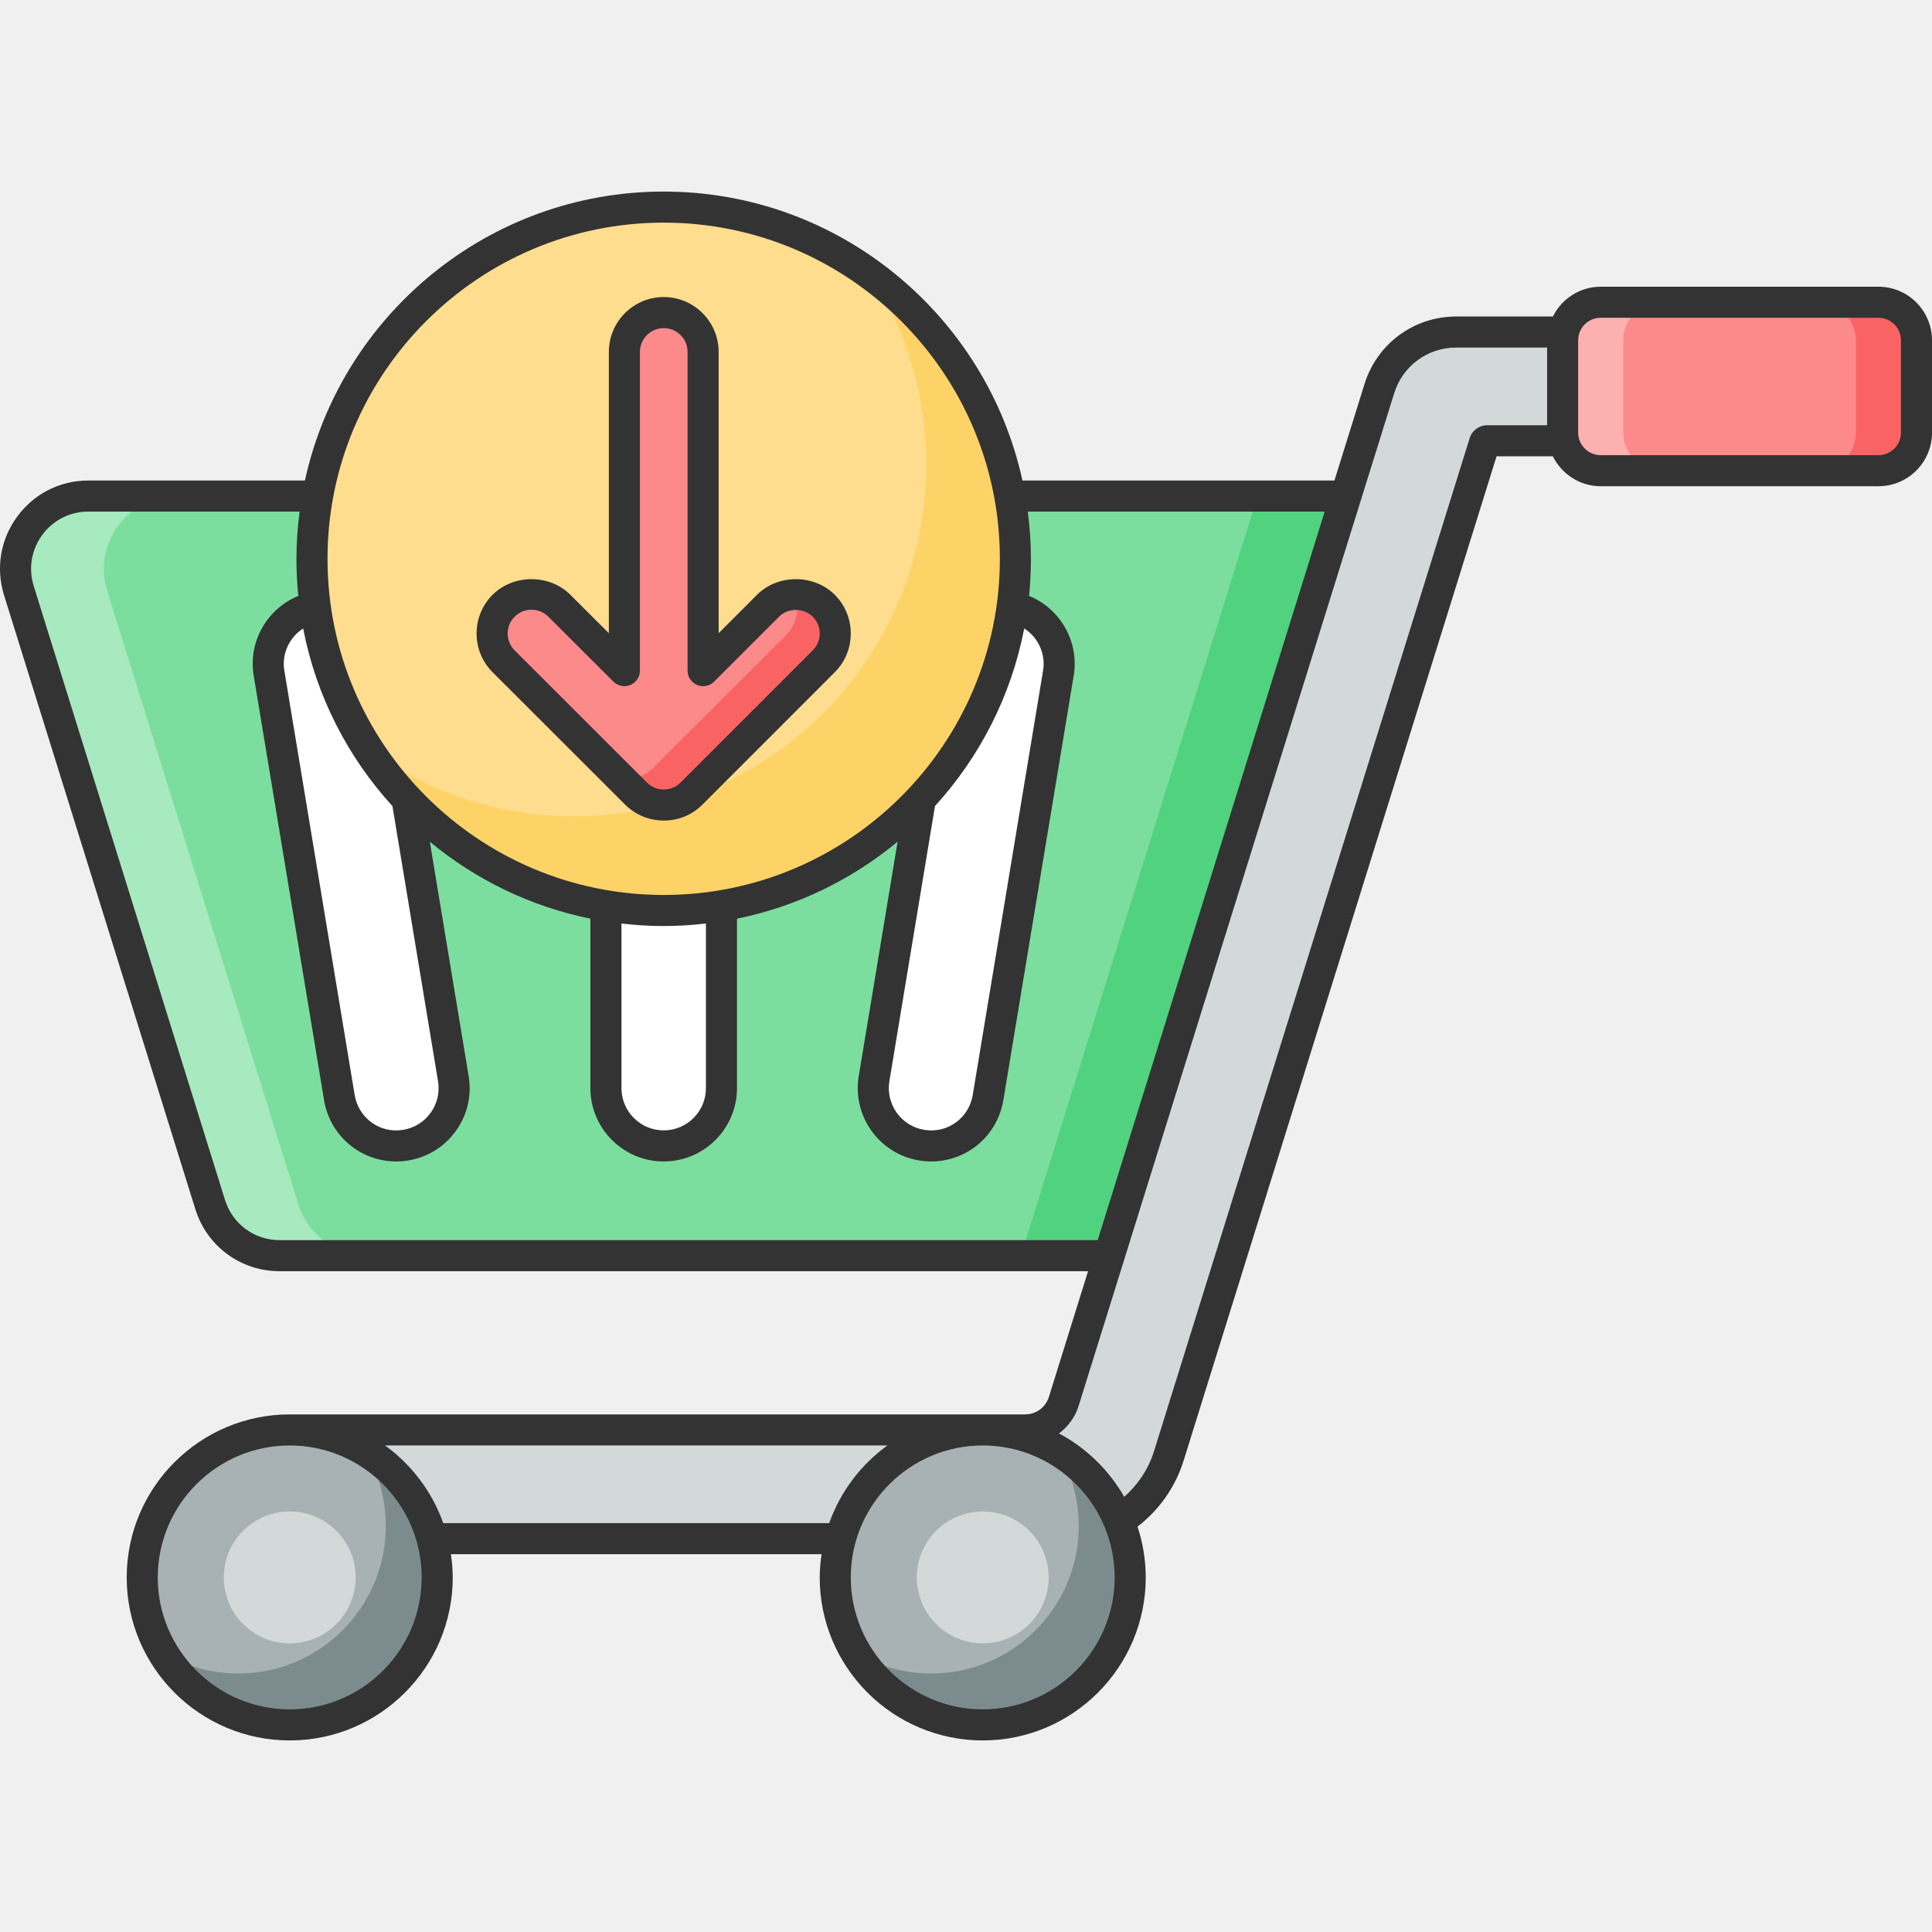
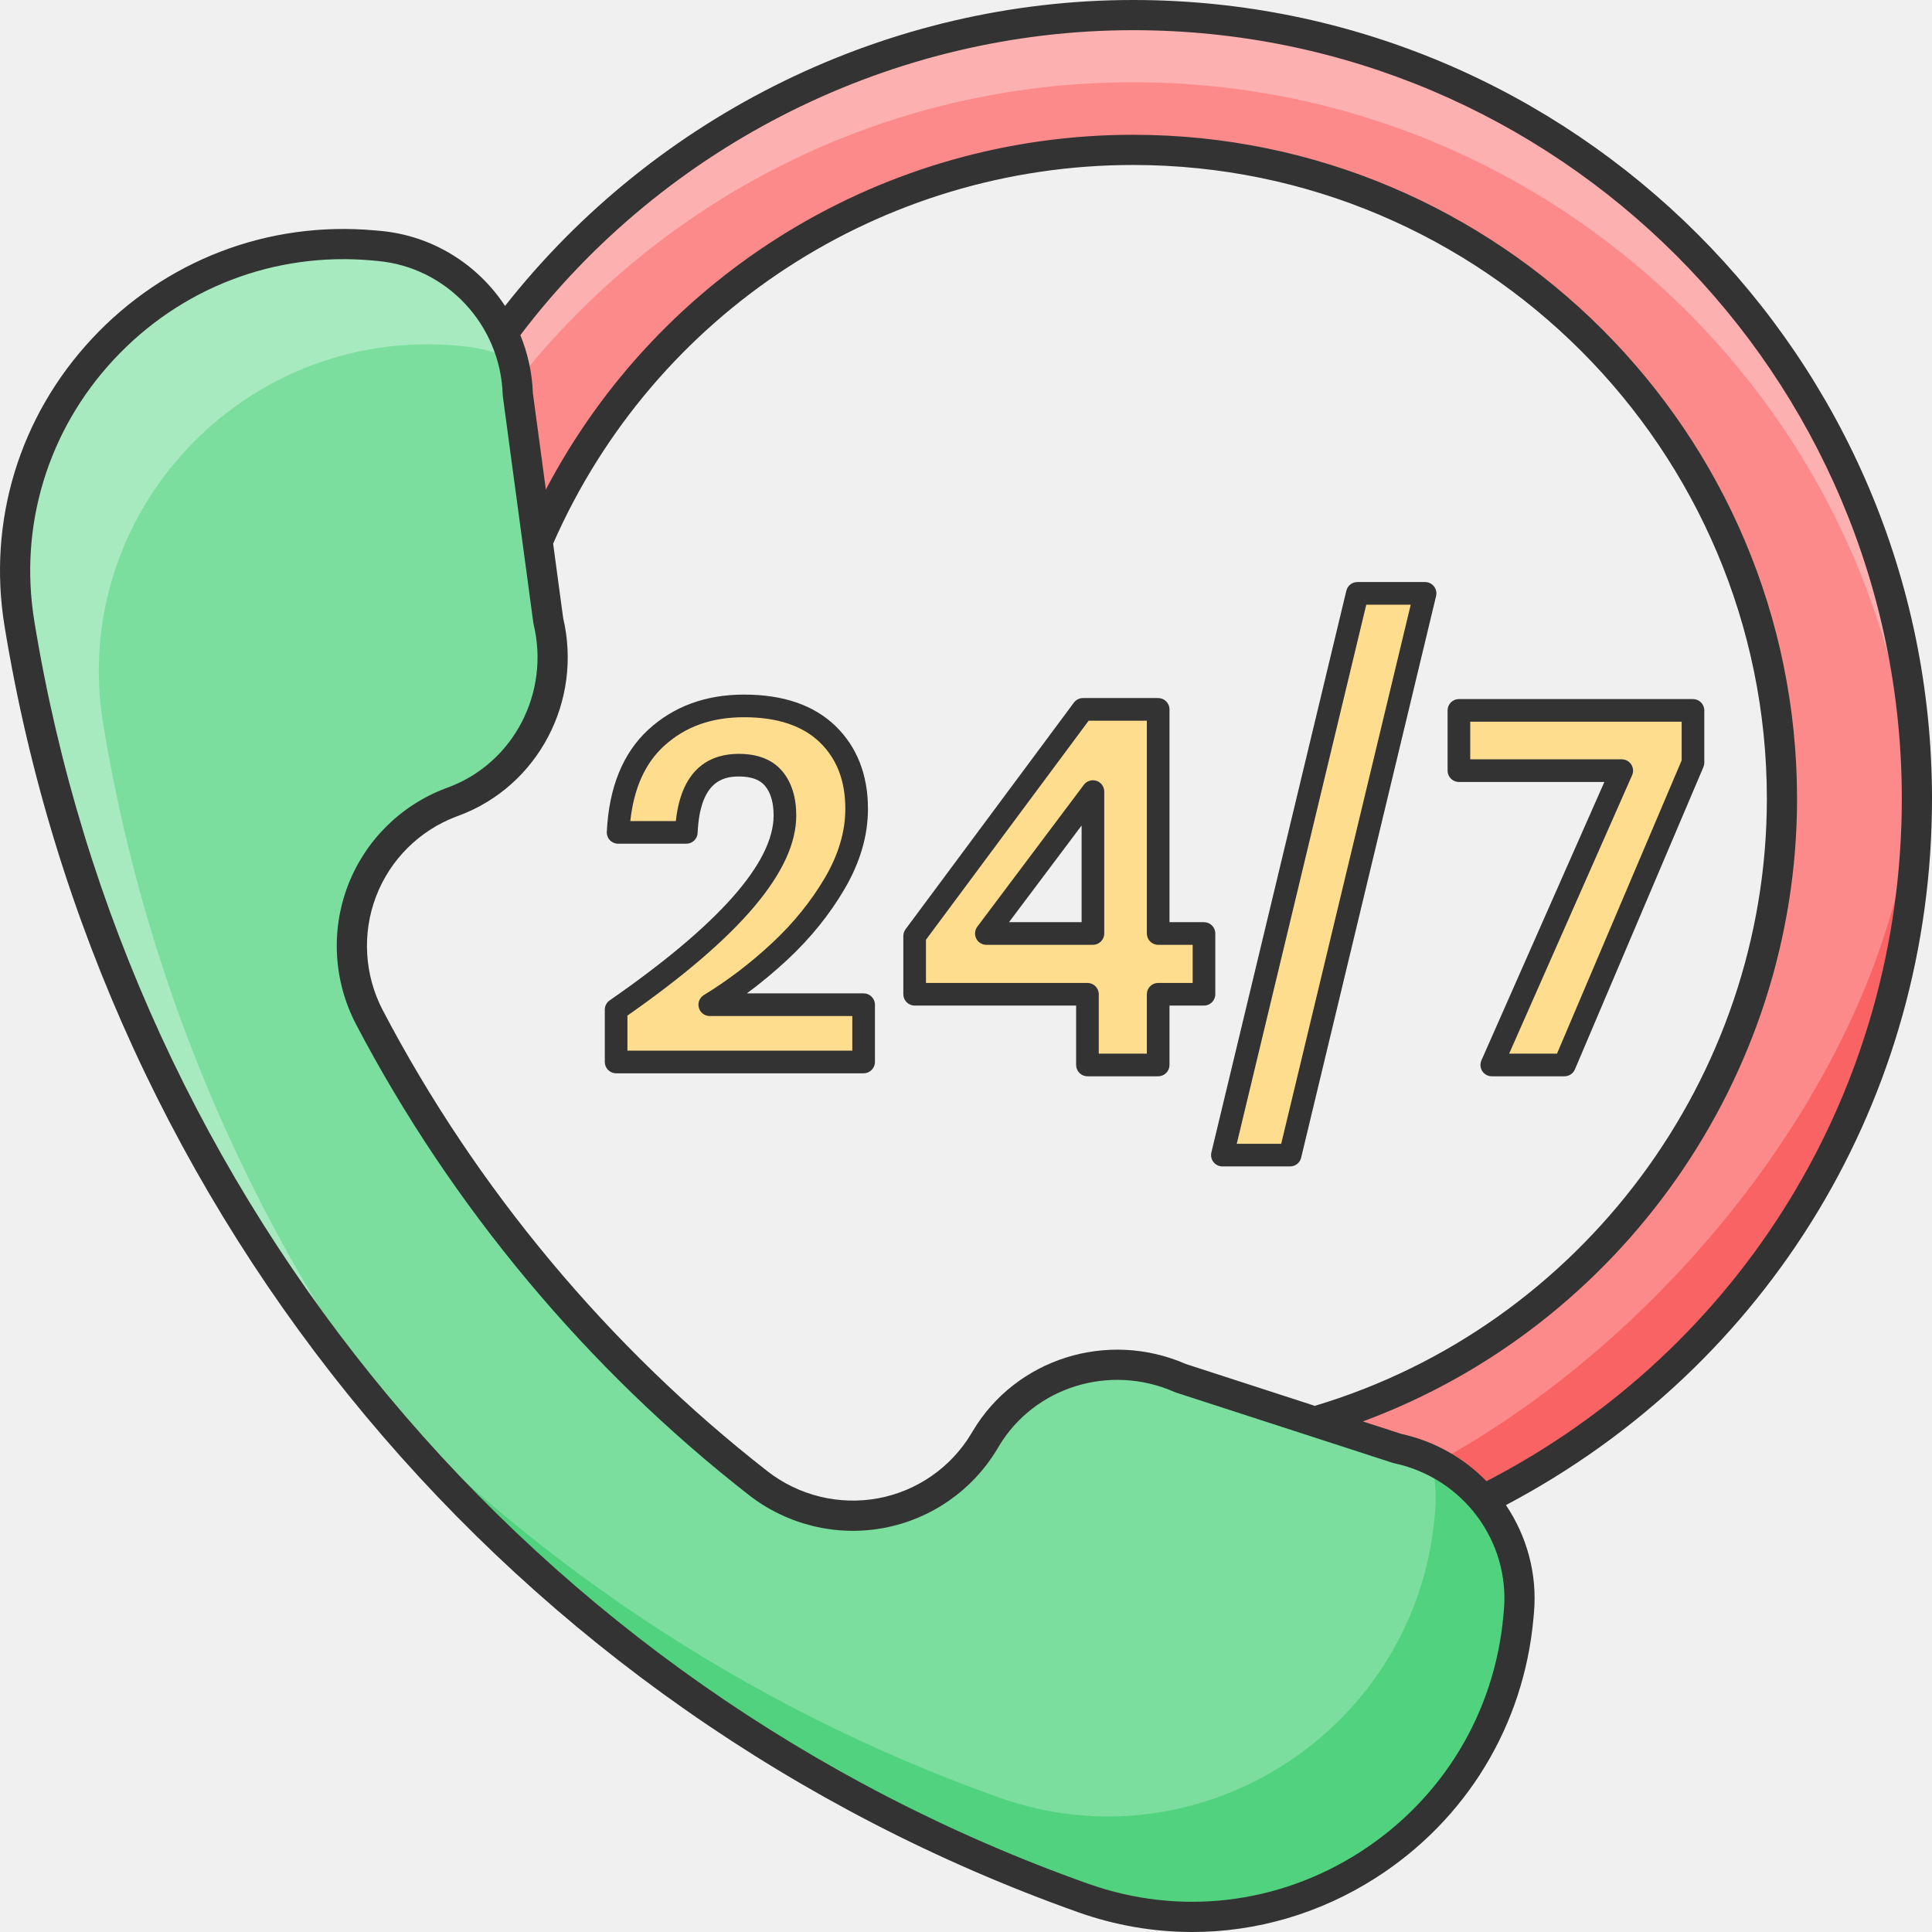
<svg xmlns="http://www.w3.org/2000/svg" viewBox="0 0 512 512" id="Layer_1" version="1.1" xml:space="preserve" fill="#000000">
  <g id="SVGRepo_bgCarrier" stroke-width="0" />
  <g id="SVGRepo_tracerCarrier" stroke-linecap="round" stroke-linejoin="round" />
  <g id="SVGRepo_iconCarrier">
-     <g id="_x30_11_add_to_Cart">
+     <g id="_x30_20_24_x2F_7_Customer_Support">
      <g>
        <g>
-           <path d="M356.655,131.458l-62.727,201.31H74.097c-8.438,0-15.888-5.474-18.398-13.542L4.991,156.482 c-3.828-12.43,5.433-25.025,18.439-25.025L356.655,131.458L356.655,131.458z" style="fill:#7BDE9E;" />
+           <path d="M507.998,211.681c0,81.321-46.76,151.722-114.882,185.802c-5.64-6.72-13.56-11.64-22.76-13.6 l-21.96-7.12c71.561-20.801,123.842-86.842,123.842-165.083c0-95.001-77.001-171.963-171.962-171.963 c-70.721,0-131.442,42.68-157.802,103.721l-5.24-38.88c-0.2-5.84-1.561-11.4-3.92-16.4 c37.84-51.041,98.521-84.161,166.962-84.161C414.957,3.998,507.998,96.919,507.998,211.681z" style="fill:#FC8A8A;" />
        </g>
        <g>
-           <path d="M97.495,332.78H74.117c-8.438,0-15.888-5.474-18.398-13.542L5.011,156.495 c-3.828-12.43,5.433-25.025,18.439-25.025h23.378c-13.006,0-22.267,12.595-18.439,25.025l50.708,162.743 C81.607,327.306,89.057,332.78,97.495,332.78z" style="fill:#A7EABF;" />
+           <path d="M507.998,211.681c0,3.04-0.08,6.08-0.2,9.08c-4.56-110.722-95.761-198.963-207.523-198.963 c-66.281,0-125.242,31.041-163.283,79.361c-0.52-4.6-1.8-9-3.68-13c37.84-51.041,98.521-84.161,166.962-84.161 C414.957,3.998,507.998,96.919,507.998,211.681z" style="fill:#FCB0B0;" />
        </g>
        <g>
-           <polygon points="356.655,131.47 293.928,332.78 270.55,332.78 333.277,131.47 " style="fill:#51D27F;" />
-         </g>
-         <path d="M422.345,87.994v28.811H394.11c-0.33,0-0.617,0.247-0.7,0.535l-83.635,268.4 c-4.075,13.171-16.093,22.02-29.882,22.02H76.772v-28.811h194.889c4.733,0,8.849-3.046,10.249-7.573l83.636-268.4 c2.799-8.973,10.948-14.982,20.332-14.982H422.345z" style="fill:#D3D9D9;" />
-         <g>
-           <g>
-             <path d="M105.022,303.684c-7.355,0-13.844-5.318-15.087-12.81L71.29,178.376 c-1.38-8.342,4.259-16.223,12.601-17.607c8.372-1.38,16.223,4.267,17.607,12.601l18.645,112.498 c1.38,8.342-4.259,16.223-12.601,17.607C106.697,303.616,105.851,303.684,105.022,303.684z" style="fill:#FFFFFF;" />
-             <path d="M246.754,303.684c-0.829,0-1.674-0.068-2.52-0.209c-8.342-1.384-13.981-9.265-12.601-17.607 l18.645-112.498c1.38-8.334,9.256-13.976,17.607-12.601c8.342,1.384,13.981,9.265,12.601,17.607l-18.645,112.498 C260.598,298.366,254.11,303.684,246.754,303.684z" style="fill:#FFFFFF;" />
-           </g>
-           <path d="M175.886,303.68c-8.453,0-15.309-6.856-15.309-15.309V175.873c0-8.453,6.856-15.309,15.309-15.309 s15.309,6.856,15.309,15.309v112.498C191.195,296.824,184.34,303.68,175.886,303.68z" style="fill:#FFFFFF;" />
-         </g>
-         <g>
-           <path d="M507.883,90.167v24.507c0,5.536-4.53,10.066-10.066,10.066h-73.598 c-5.575,0-10.105-4.491-10.105-10.066V90.167c0-5.575,4.53-10.066,10.066-10.066h73.637 C503.353,80.101,507.883,84.63,507.883,90.167z" style="fill:#FC8A8A;" />
-         </g>
-         <g>
-           <path d="M440.311,124.72h-16.094c-5.556,0-10.084-4.487-10.084-10.043V90.146 c0-5.556,4.528-10.043,10.043-10.043h16.093c-5.557,0-10.084,4.487-10.084,10.043v24.531 C430.185,120.234,434.713,124.72,440.311,124.72z" style="fill:#FCB0B0;" />
-         </g>
-         <g>
-           <path d="M507.883,90.146v24.531c0,5.515-4.527,10.043-10.043,10.043h-16.093 c5.556,0,10.084-4.528,10.084-10.043V90.146c0-5.515-4.527-10.043-10.084-10.043h16.093 C503.356,80.103,507.883,84.631,507.883,90.146z" style="fill:#F96364;" />
+           <path d="M507.998,211.681c0,81.321-46.76,151.722-114.882,185.802c-3.399-4.04-7.64-7.44-12.48-9.92 c63.44-34.4,123.961-109.522,127.161-184.603C507.918,205.841,507.998,208.761,507.998,211.681z" style="fill:#F96364;" />
        </g>
        <g>
          <g>
-             <path d="M115.864,418.033c0,21.559-17.525,39.085-39.084,39.085c-21.607,0-39.085-17.526-39.085-39.085 c0-21.607,17.478-39.085,39.085-39.085C98.339,378.948,115.864,396.426,115.864,418.033z" style="fill:#A8B2B4;" />
+             <g>
+               <path d="M287.022,502.978C139.006,450.349,30.453,320.286,5.144,165.244 C-3.981,109.309,42.606,59.956,99.018,65.041c0.46,0.042,0.921,0.083,1.382,0.125c20.537,1.851,36.197,18.791,36.829,39.387 l8.07,59.921c4.826,20.077-5.654,40.633-24.988,47.883l-0.79,0.294c-22.875,8.622-32.943,35.287-21.623,56.946 c25.138,47.987,60.324,90.146,103.043,123.461c19.285,15.01,47.321,9.873,59.894-11.091l0.431-0.724 c10.59-17.726,32.688-24.361,51.579-16.022l57.511,18.656c20.15,4.305,34.016,22.742,32.166,43.279l-0.125,1.382 C397.312,484.949,340.424,521.959,287.022,502.978z" style="fill:#7BDE9E;" />
+             </g>
          </g>
          <g>
-             <path d="M76.779,435.512c-9.636,0-17.476-7.84-17.476-17.481c0-9.636,7.84-17.476,17.476-17.476 s17.476,7.84,17.476,17.476C94.255,427.672,86.415,435.512,76.779,435.512z" style="fill:#D3D9D9;" />
+             <g>
+               <path d="M27.337,191.817c11.776,71.8,41.329,138.232,84.405,194.127 C56.607,325.066,18.783,248.799,5.13,165.21C-3.977,109.302,42.57,59.982,99.044,65.073l1.356,0.122 c17.356,1.564,31.213,13.886,35.429,30.054c-4.07-1.87-8.47-3.087-13.216-3.515l-1.425-0.128 C64.783,86.521,18.229,135.908,27.337,191.817z" style="fill:#A7EABF;" />
+             </g>
          </g>
          <g>
-             <path d="M299.516,418.033c0,21.559-17.525,39.085-39.084,39.085c-21.607,0-39.085-17.526-39.085-39.085 c0-21.607,17.478-39.085,39.085-39.085C281.99,378.948,299.516,396.426,299.516,418.033z" style="fill:#A8B2B4;" />
+             <g>
+               <path d="M402.523,427.141l-0.128,1.424c-5.085,56.406-62.002,93.377-115.38,74.418 c-79.467-28.282-147.56-78.846-197.493-143.629c47.186,52.028,107.009,92.755,175.287,117.022 c53.377,18.959,110.294-18.012,115.379-74.418l0.128-1.424c0.428-4.746,0.023-9.361-1.157-13.705 C394.374,393.942,404.087,409.785,402.523,427.141z" style="fill:#51D27F;" />
+             </g>
          </g>
-           <g>
-             <path d="M115.878,418.047c0,21.559-17.526,39.085-39.085,39.085c-14.309,0-26.793-7.682-33.563-19.11 c5.858,3.505,12.676,5.474,19.927,5.474c21.559,0,39.085-17.526,39.085-39.085c0-7.25-1.969-14.069-5.474-19.927 C108.195,391.254,115.878,403.739,115.878,418.047z" style="fill:#7C8B8E;" />
-           </g>
-           <g>
-             <path d="M299.518,418.047c0,21.559-17.526,39.085-39.085,39.085c-14.309,0-26.792-7.682-33.611-19.11 c5.858,3.457,12.677,5.474,19.975,5.474c21.559,0,39.084-17.526,39.084-39.085c0-7.25-1.968-14.069-5.473-19.927 C291.835,391.254,299.518,403.739,299.518,418.047z" style="fill:#7C8B8E;" />
-           </g>
-           <g>
-             <path d="M260.431,435.512c-9.636,0-17.476-7.84-17.476-17.481c0-9.636,7.84-17.476,17.476-17.476 s17.476,7.84,17.476,17.476C277.907,427.672,270.067,435.512,260.431,435.512z" style="fill:#D3D9D9;" />
-           </g>
-         </g>
-         <g>
-           <path d="M269.09,148.089c0,51.465-41.74,93.205-93.206,93.205c-51.466,0-93.206-41.74-93.206-93.205 c0-51.467,41.74-93.207,93.206-93.207C227.35,54.882,269.09,96.622,269.09,148.089z" style="fill:#FEDD8E;" />
-         </g>
-         <g>
-           <path d="M269.088,148.098c0,51.449-41.735,93.185-93.184,93.185c-32.845,0-61.739-16.999-78.326-42.682 c15.352,11.154,34.244,17.739,54.66,17.739c51.449,0,93.225-41.735,93.225-93.226c0-18.645-5.474-35.973-14.9-50.544 C253.9,89.529,269.088,117.023,269.088,148.098z" style="fill:#FDD367;" />
-         </g>
-         <path d="M497.818,75.985h-73.64c-5.55,0-10.317,3.237-12.644,7.894h-25.653 c-11.178,0-20.929,7.183-24.266,17.87l-7.975,25.592h-82.682c-9.536-43.726-48.532-76.575-95.074-76.575 S90.346,83.615,80.81,127.341H23.43c-7.508,0-14.37,3.465-18.827,9.502c-4.47,6.053-5.76,13.654-3.541,20.865l50.706,162.74 c3.063,9.832,12.038,16.436,22.332,16.436h214.248l-10.369,33.277c-0.864,2.794-3.401,4.671-6.315,4.671H76.773 c-0.001,0-0.003,0-0.004,0c-23.814,0.006-43.189,19.385-43.189,43.201c0,23.819,19.382,43.201,43.201,43.201 c23.819,0,43.201-19.382,43.201-43.201c0-2.096-0.201-4.141-0.491-6.158h98.233c-0.29,2.017-0.491,4.062-0.491,6.158 c0,23.819,19.382,43.201,43.201,43.201s43.197-19.382,43.197-43.201c0-4.704-0.781-9.222-2.177-13.465 c5.66-4.338,10.021-10.385,12.254-17.602l82.897-266.044h14.912c2.326,4.68,7.119,7.934,12.702,7.934h73.6 c7.818,0,14.181-6.363,14.181-14.185V90.164C511.999,82.348,505.636,75.985,497.818,75.985z M247.781,213.611 c11.835-12.975,20.196-29.158,23.649-47.069c3.624,2.34,5.743,6.641,4.997,11.164l-18.646,112.497 c-0.997,6.025-6.6,10.254-12.874,9.213c-6.085-1.009-10.217-6.785-9.213-12.874L247.781,213.611z M175.884,58.999 c49.126,0,89.091,39.965,89.091,89.091c0,49.122-39.965,89.087-89.091,89.087c-49.126,0-89.091-39.965-89.091-89.087 C86.793,98.965,126.758,58.999,175.884,58.999z M164.694,244.746c3.675,0.423,7.404,0.663,11.19,0.663 c3.787,0,7.518-0.241,11.194-0.664v43.624c0,6.174-5.02,11.194-11.19,11.194c-6.174,0-11.194-5.02-11.194-11.194V244.746z M104,213.624l12.083,72.917c0.486,2.95-0.201,5.913-1.941,8.344c-1.74,2.432-4.321,4.04-7.275,4.53 c-6.242,1.049-11.873-3.187-12.87-9.213L75.351,177.705c-0.746-4.521,1.372-8.815,4.99-11.156 C83.794,184.464,92.16,200.649,104,213.624z M74.099,328.652c-6.672,0-12.489-4.281-14.47-10.652L8.928,155.268 c-1.443-4.675-0.603-9.606,2.295-13.537c2.89-3.911,7.339-6.158,12.207-6.158h55.963c-0.529,4.102-0.832,8.273-0.832,12.517 c0,3.319,0.17,6.598,0.495,9.833c-8.198,3.354-13.333,12.023-11.826,21.125l18.646,112.496c1.56,9.418,9.611,16.255,19.145,16.255 c1.057,0,2.126-0.089,3.191-0.265c5.121-0.848,9.602-3.638,12.625-7.858c3.019-4.22,4.212-9.361,3.364-14.478l-10.296-62.132 c12.085,10.006,26.619,17.152,42.556,20.393v44.91c0,10.712,8.714,19.426,19.426,19.426c10.708,0,19.422-8.714,19.422-19.426 v-44.911c15.941-3.242,30.478-10.391,42.564-20.402l-10.3,62.142c-1.749,10.567,5.426,20.588,15.985,22.336 c1.069,0.177,2.146,0.265,3.195,0.265c9.534,0,17.585-6.837,19.145-16.255l18.646-112.496c1.506-9.104-3.63-17.775-11.834-21.127 c0.326-3.234,0.495-6.512,0.495-9.831c0-4.244-0.303-8.415-0.832-12.517h78.685l-60.159,193.079L74.099,328.652L74.099,328.652z M76.78,453.002c-19.281,0-34.969-15.688-34.969-34.969s15.688-34.969,34.969-34.969s34.969,15.688,34.969,34.969 S96.062,453.002,76.78,453.002z M117.464,403.643c-2.956-8.331-8.385-15.482-15.421-20.58h133.126 c-7.036,5.098-12.464,12.248-15.421,20.58H117.464z M260.433,453.002c-19.281,0-34.969-15.688-34.969-34.969 s15.688-34.969,34.969-34.969s34.965,15.688,34.965,34.969S279.715,453.002,260.433,453.002z M409.997,112.691h-15.885 c-2.138,0-4.056,1.439-4.634,3.425l-83.633,268.407c-1.505,4.859-4.323,8.958-7.91,12.156c-4.06-7.102-10.058-12.952-17.292-16.8 c2.371-1.811,4.262-4.252,5.197-7.278l83.637-268.399c2.255-7.231,8.847-12.091,16.403-12.091h24.117L409.997,112.691 L409.997,112.691z M503.767,114.673c0,3.284-2.669,5.953-5.949,5.953h-73.6c-3.304,0-5.989-2.669-5.989-5.953V90.166 c0-3.28,2.669-5.949,5.949-5.949h73.64c3.28,0,5.949,2.669,5.949,5.949V114.673z" style="fill:#333333;" />
-         <g>
-           <g>
-             <path d="M218.294,175.261l-35.02,35.021c-2.017,2.051-4.695,3.06-7.373,3.06 c-2.677,0-5.321-1.009-7.372-3.06l-35.055-35.021c-4.069-4.069-4.069-10.677,0-14.745c4.069-4.069,10.677-4.069,14.745,0 l17.249,17.214V93.267c0-5.773,4.66-10.433,10.433-10.433c5.739,0,10.433,4.66,10.433,10.433v84.463l17.215-17.214 c4.069-4.069,10.676-4.069,14.745,0C222.363,164.585,222.363,171.193,218.294,175.261z" style="fill:#FC8A8A;" />
-           </g>
+           <path d="M512,211.683C512,94.963,417.022,0,300.274,0c-64.732,0-126.437,30.25-166.43,81.076 c-7.25-11.013-19.204-18.643-33.073-19.892l-1.395-0.125c-28.332-2.566-55.684,7.938-75.075,28.77 c-19.203,20.633-27.625,48.356-23.106,76.06C26.82,322.856,135.83,453.467,285.684,506.75c9.891,3.516,20.106,5.25,30.262,5.25 c17,0,33.84-4.863,48.7-14.383c23.969-15.352,39.18-40.399,41.735-68.72l0.125-1.383c0.942-10.448-1.901-20.448-7.418-28.65 C468.846,362.05,512,290.784,512,211.683z M398.537,426.795l-0.125,1.383c-2.328,25.84-16.211,48.692-38.083,62.704 c-21.633,13.855-47.868,16.895-71.966,8.328C141.255,446.905,34.246,318.688,9.093,164.6 c-4.121-25.243,3.559-50.509,21.067-69.321c17.692-19.008,42.665-28.594,68.521-26.25l1.359,0.125 c18.352,1.652,32.618,16.922,33.188,35.52c0.008,0.141,0.016,0.277,0.035,0.414l8.07,59.923c0.02,0.133,0.043,0.27,0.074,0.398 c4.375,18.18-5.301,36.754-22.489,43.2l-0.809,0.301c-11.938,4.496-21.387,13.906-25.93,25.817 c-4.563,11.965-3.77,25.348,2.176,36.727c25.239,48.18,61.243,91.318,104.127,124.76c10.125,7.883,23.153,11.067,35.739,8.707 c12.531-2.34,23.481-9.957,30.055-20.918l0.422-0.711c9.422-15.766,29.43-21.961,46.528-14.41 c0.125,0.055,0.254,0.102,0.383,0.145l57.513,18.656c0.133,0.043,0.266,0.078,0.398,0.105 C387.717,391.678,400.194,408.447,398.537,426.795z M314.271,361.478c-20.754-9.059-44.989-1.457-56.446,17.727l-0.418,0.703 c-5.387,8.977-14.371,15.227-24.653,17.149c-10.324,1.918-21.032-0.676-29.352-7.152 c-41.989-32.743-77.243-74.986-101.955-122.158c-4.887-9.348-5.539-20.344-1.793-30.168c3.731-9.77,11.485-17.492,21.258-21.176 l0.805-0.297c20.91-7.844,32.715-30.325,27.52-52.36l-2.651-19.686c26.791-60.984,86.992-100.339,153.688-100.339 c92.615,0,167.963,75.349,167.963,167.963c0,73.825-49.206,139.793-119.802,160.877L314.271,361.478z M393.943,392.538 c-5.956-6.097-13.67-10.589-22.543-12.529l-10.229-3.318c68.314-25.231,115.066-91.367,115.066-165.009 c0-97.025-78.939-175.964-175.964-175.964c-65.729,0-125.399,36.506-155.617,94.017l-3.436-25.516 c-0.192-5.434-1.366-10.622-3.319-15.409c38.394-50.62,98.894-80.811,162.373-80.811C412.608,7.998,504,99.37,504,211.681 C504,288.326,461.898,357.338,393.943,392.538z" style="fill:#333333;" />
        </g>
        <g>
          <g>
-             <path d="M218.298,175.264l-35.027,35.026c-2.017,2.058-4.692,3.046-7.367,3.046 c-2.676,0-5.31-0.988-7.368-3.046l-3.869-3.869c0.37,0.041,0.782,0.082,1.152,0.082c2.675,0,5.35-1.029,7.367-3.087 l35.026-34.985c2.964-2.963,3.787-7.244,2.429-10.948c2.757-0.082,5.556,0.947,7.656,3.046 C222.372,164.603,222.372,171.189,218.298,175.264z" style="fill:#F96364;" />
+             <path d="M208.014,216.109c0-4.137-0.988-7.391-2.969-9.766c-1.98-2.379-5.082-3.566-9.305-3.566 c-8.711,0-13.328,5.942-13.856,17.817h-18.082c0.527-10.996,3.871-19.332,10.031-25.008c6.156-5.676,13.942-8.512,23.36-8.512 c9.59,0,16.957,2.488,22.106,7.457c5.145,4.973,7.719,11.594,7.719,19.86c0,6.516-1.914,13.047-5.738,19.602 c-3.828,6.555-8.692,12.582-14.586,18.078c-5.895,5.5-12.098,10.227-18.606,14.188h40.778v15.176h-65.591v-13.856 C193.099,246.902,208.014,229.746,208.014,216.109z" style="fill:#FEDD8E;" />
+             <path d="M228.867,284.434h-65.591c-1.656,0-3-1.344-3-3v-13.856c0-0.984,0.48-1.906,1.289-2.465 c28.832-19.989,43.45-36.473,43.45-49.005c0-3.399-0.766-6.035-2.273-7.844c-1.395-1.676-3.684-2.488-7-2.488 c-4.375,0-10.262,1.551-10.86,14.949c-0.07,1.606-1.391,2.867-2.996,2.867h-18.082c-0.82,0-1.605-0.336-2.172-0.93 c-0.566-0.594-0.863-1.395-0.824-2.215c0.563-11.758,4.262-20.867,10.996-27.071c6.695-6.172,15.239-9.305,25.391-9.305 c10.344,0,18.485,2.793,24.188,8.297c5.731,5.539,8.637,12.949,8.637,22.02c0,7.02-2.066,14.121-6.149,21.114 c-3.957,6.777-9.047,13.09-15.129,18.762c-3.477,3.242-7.094,6.25-10.813,8.992h30.938c1.656,0,3,1.344,3,3v15.176 C231.867,283.09,230.523,284.434,228.867,284.434z M166.276,278.434h59.591v-9.176h-37.778c-1.344,0-2.527-0.895-2.887-2.191 c-0.363-1.293,0.18-2.672,1.328-3.371c6.313-3.844,12.41-8.492,18.117-13.821c5.656-5.27,10.379-11.125,14.043-17.395 c3.535-6.063,5.328-12.149,5.328-18.09c0-7.488-2.227-13.278-6.805-17.703c-4.547-4.387-11.281-6.613-20.02-6.613 c-8.719,0-15.692,2.523-21.325,7.719c-4.945,4.555-7.91,11.207-8.828,19.801h12.063c1.57-14.637,9.793-17.817,16.637-17.817 c5.137,0,9.043,1.563,11.61,4.648c2.43,2.914,3.664,6.844,3.664,11.684c0,14.614-14.637,31.969-44.739,53.036L166.276,278.434 L166.276,278.434z" style="fill:#333333;" />
          </g>
-         </g>
-         <g>
          <g>
-             <path d="M175.9,217.458c-3.875,0-7.524-1.515-10.278-4.261l-35.058-35.026 c-2.745-2.741-4.261-6.395-4.261-10.282s1.515-7.54,4.261-10.286c5.491-5.491,15.073-5.491,20.564,0l10.225,10.205V93.267 c0-8.023,6.524-14.55,14.546-14.55s14.55,6.528,14.55,14.55v74.525l10.189-10.189c5.491-5.491,15.073-5.491,20.564,0 c2.745,2.745,4.261,6.399,4.261,10.286s-1.515,7.536-4.261,10.282l-35.018,35.021 C183.489,215.935,179.827,217.458,175.9,217.458z M140.846,161.58c-1.688,0-3.272,0.655-4.462,1.845 c-1.19,1.194-1.849,2.777-1.849,4.466c0,1.684,0.655,3.272,1.849,4.462l35.054,35.021c1.535,1.531,3.272,1.853,4.462,1.853 c1.704,0,3.28-0.651,4.442-1.829l35.042-35.046l0,0c1.194-1.19,1.849-2.777,1.849-4.462c0-1.688-0.659-3.272-1.849-4.466 c-2.38-2.38-6.544-2.38-8.923,0l-17.215,17.215c-1.178,1.182-2.946,1.535-4.486,0.892c-1.539-0.635-2.54-2.138-2.54-3.802 V93.268c0-3.485-2.834-6.318-6.319-6.318c-3.481,0-6.315,2.834-6.315,6.318v84.461c0,1.664-1.001,3.163-2.54,3.802 c-1.523,0.635-3.3,0.285-4.482-0.888l-17.251-17.215C144.118,162.235,142.535,161.58,140.846,161.58z" style="fill:#333333;" />
+             <path d="M242.391,263.489v-15.442l44.606-60.052h19.93v59.391h12.141v16.102h-12.141v18.739h-18.742 v-18.739L242.391,263.489L242.391,263.489z M289.637,209.773l-28.243,37.614h28.243V209.773z" style="fill:#FEDD8E;" />
+             <path d="M306.927,285.227h-18.742c-1.656,0-3-1.344-3-3v-15.739h-42.794c-1.656,0-3-1.344-3-3v-15.442 c0-0.645,0.207-1.273,0.59-1.789l44.606-60.052c0.566-0.762,1.461-1.211,2.41-1.211h19.93c1.656,0,3,1.344,3,3v56.391h9.141 c1.656,0,3,1.344,3,3v16.102c0,1.656-1.344,3-3,3h-9.141v15.739C309.927,283.883,308.583,285.227,306.927,285.227z M291.184,279.227h12.742v-15.739c0-1.656,1.344-3,3-3h9.141v-10.102h-9.141c-1.656,0-3-1.344-3-3v-56.391h-15.422 l-43.114,58.044v11.449h42.794c1.656,0,3,1.344,3,3V279.227z M289.637,250.386h-28.243c-1.137,0-2.176-0.641-2.684-1.66 c-0.508-1.016-0.398-2.23,0.285-3.141l28.243-37.614c0.777-1.031,2.129-1.445,3.348-1.047c1.227,0.41,2.051,1.559,2.051,2.848 v37.614C292.637,249.043,291.294,250.386,289.637,250.386z M267.399,244.386h19.239v-25.621L267.399,244.386z" style="fill:#333333;" />
+           </g>
+           <g>
+             <path d="M377.664,157.249l-35.766,148.865h-17.949l35.766-148.865H377.664z" style="fill:#FEDD8E;" />
+             <path d="M341.896,309.114h-17.949c-0.918,0-1.789-0.422-2.356-1.145c-0.57-0.719-0.777-1.664-0.563-2.555 l35.766-148.865c0.324-1.352,1.531-2.301,2.918-2.301h17.949c0.918,0,1.789,0.422,2.355,1.145 c0.57,0.719,0.777,1.664,0.563,2.555l-35.766,148.865C344.49,308.164,343.283,309.114,341.896,309.114z M327.751,303.114h11.781 l34.325-142.865h-11.781L327.751,303.114z" style="fill:#333333;" />
+           </g>
+           <g>
+             <path d="M448.657,202.117l-34.051,80.111h-19.27l34.446-77.997h-43.153v-15.969h62.028L448.657,202.117 L448.657,202.117z" style="fill:#FEDD8E;" />
+             <path d="M414.604,285.227h-19.27c-1.016,0-1.961-0.512-2.512-1.363c-0.555-0.848-0.641-1.922-0.234-2.848 l32.586-73.786h-38.547c-1.656,0-3-1.344-3-3v-15.969c0-1.656,1.344-3,3-3h62.028c1.656,0,3,1.344,3,3v13.856 c0,0.402-0.082,0.801-0.238,1.172L417.366,283.4C416.893,284.508,415.807,285.227,414.604,285.227z M399.94,279.227h12.68 l33.036-77.72v-10.246h-56.028v9.969h40.153c1.016,0,1.961,0.512,2.512,1.363c0.555,0.848,0.641,1.922,0.234,2.848 L399.94,279.227z M448.655,202.116h0.039H448.655z" style="fill:#333333;" />
          </g>
        </g>
      </g>
    </g>
  </g>
</svg>
